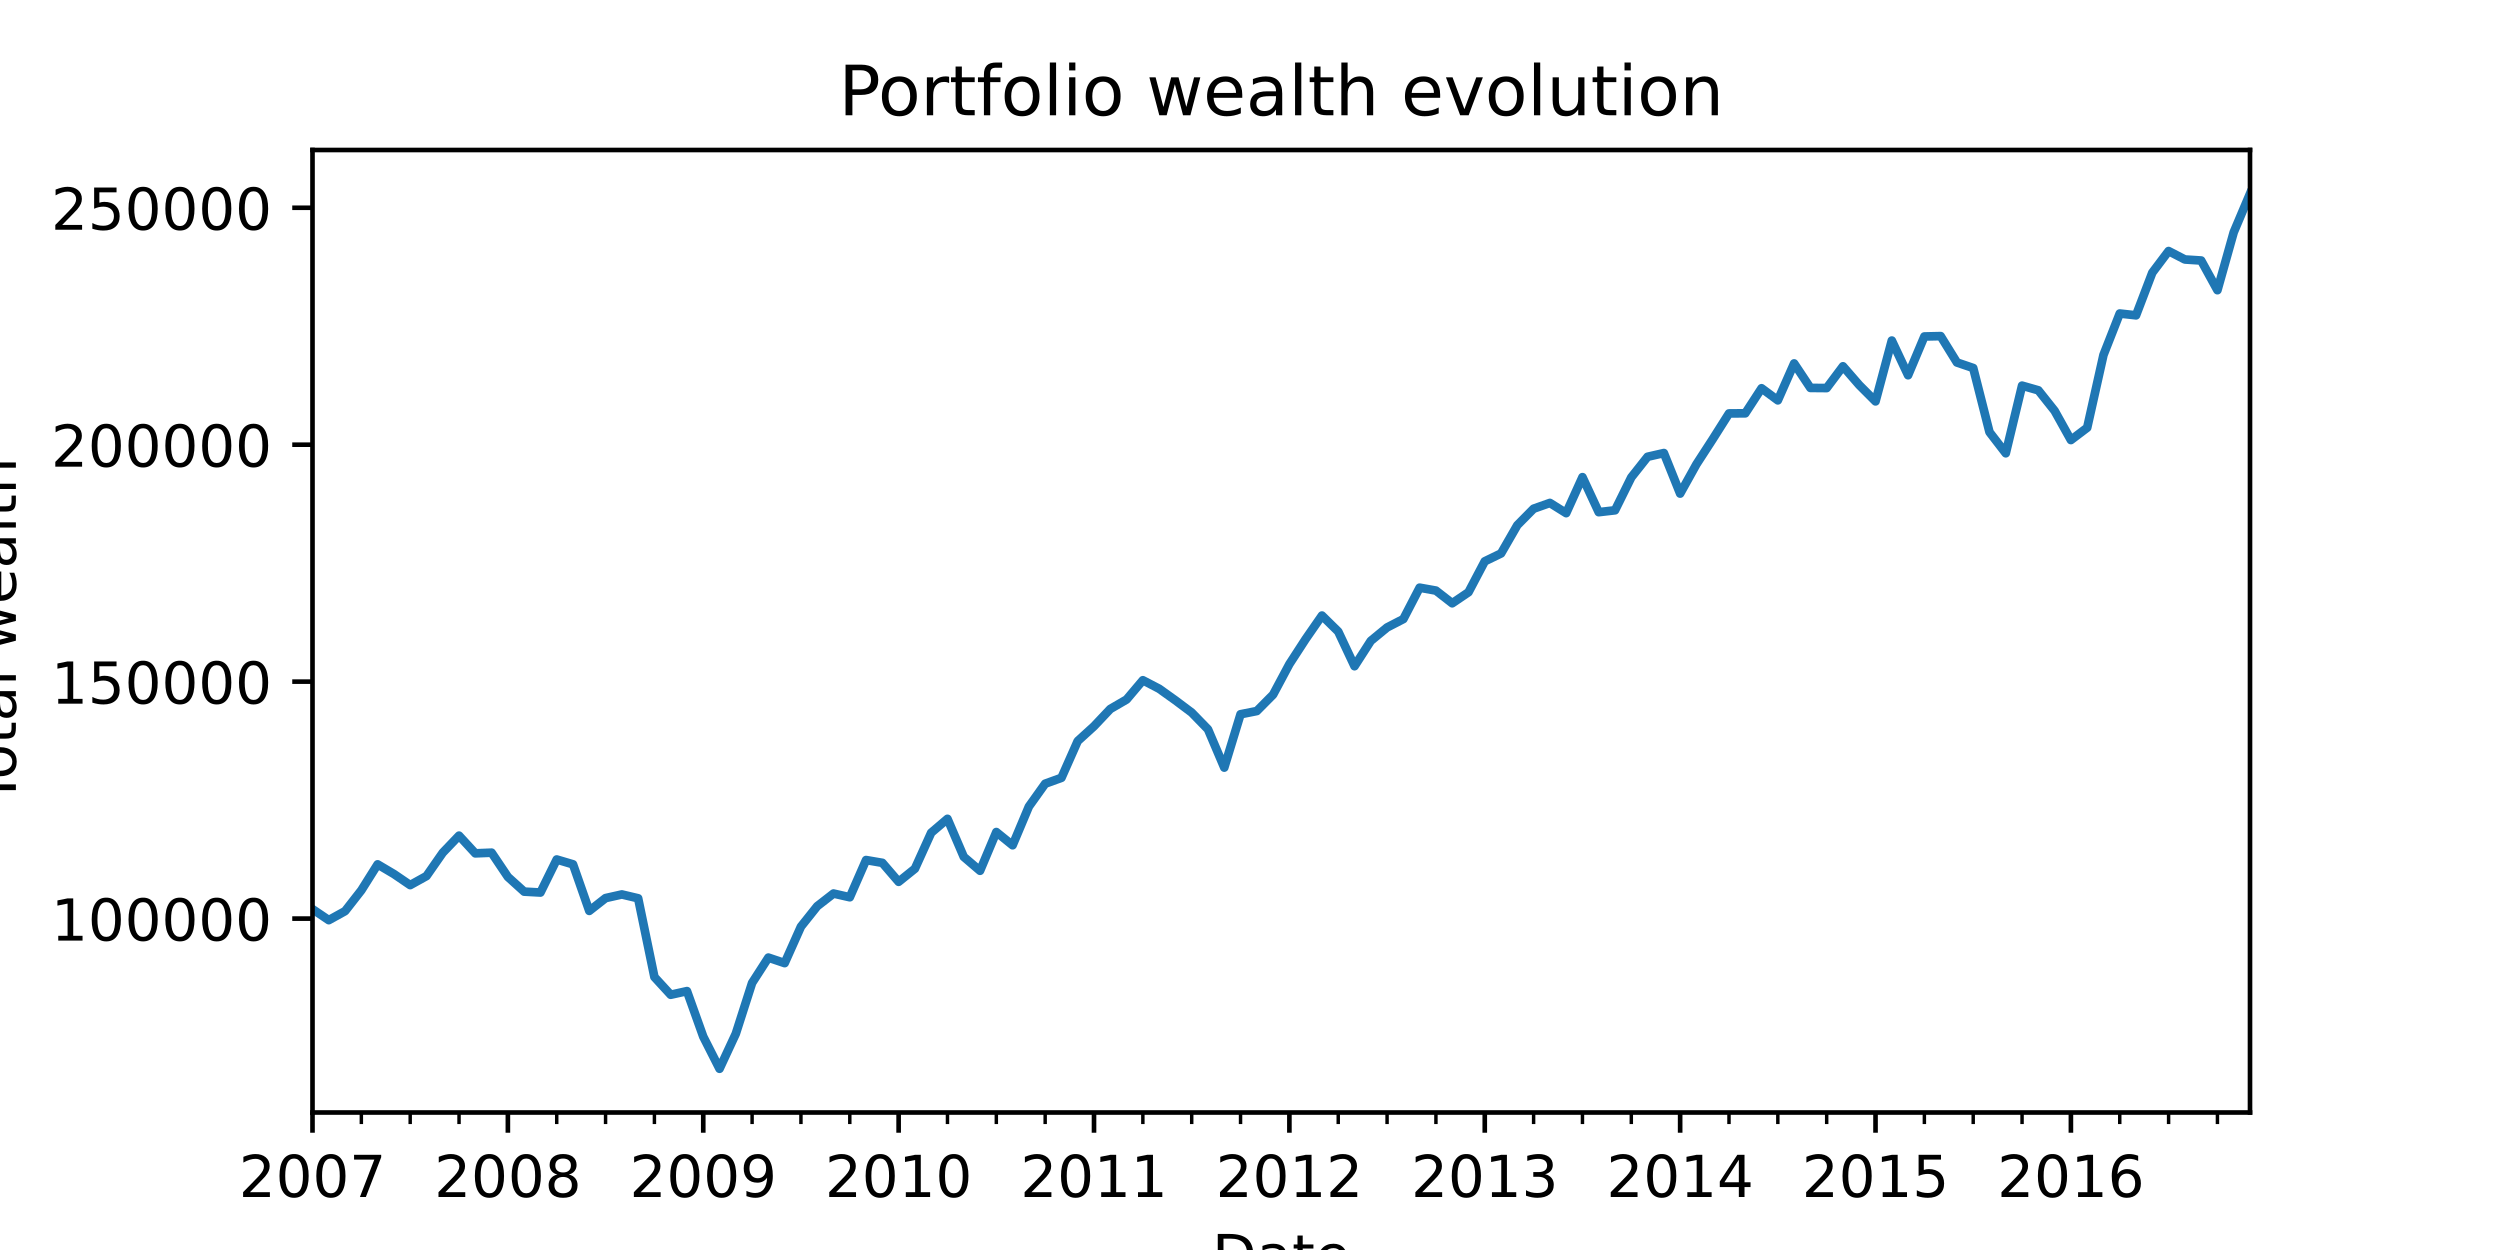
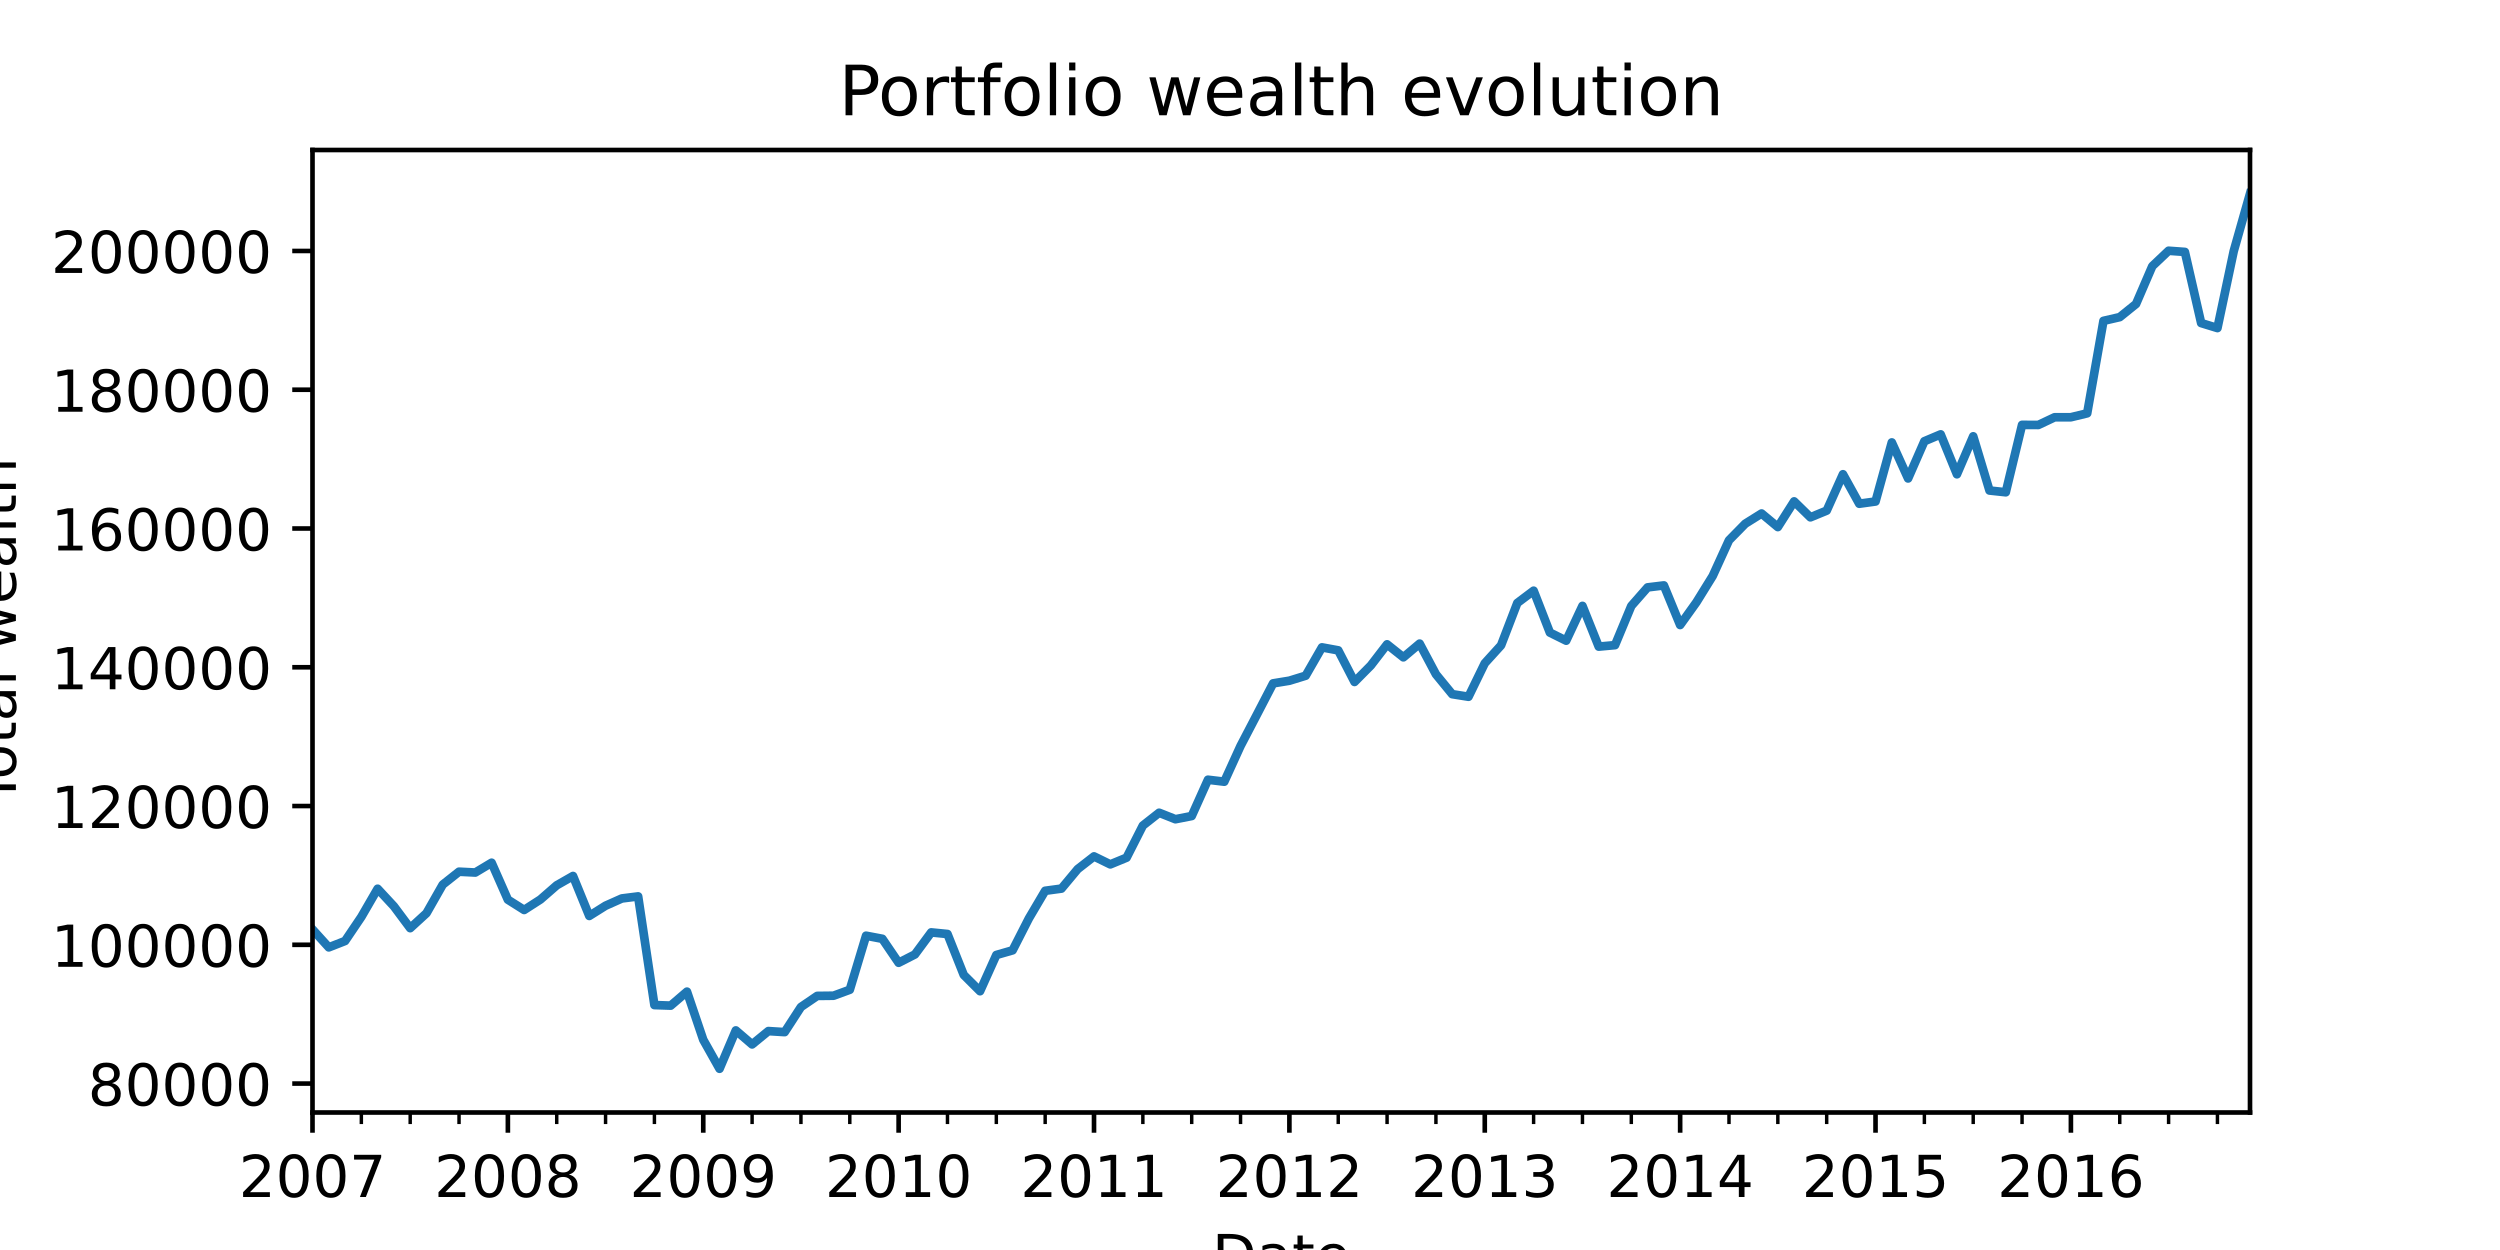
<svg xmlns="http://www.w3.org/2000/svg" xmlns:xlink="http://www.w3.org/1999/xlink" width="432pt" height="216pt" viewBox="0 0 432 216" version="1.1">
  <defs>
    <style type="text/css">*{stroke-linejoin: round; stroke-linecap: butt}</style>
  </defs>
  <g id="figure_1">
    <g id="patch_1">
      <path d="M 0 216  L 432 216  L 432 0  L 0 0  z " style="fill: #ffffff" />
    </g>
    <g id="axes_1">
      <g id="patch_2">
        <path d="M 54 192.24  L 388.8 192.24  L 388.8 25.92  L 54 25.92  z " style="fill: #ffffff" />
      </g>
      <g id="matplotlib.axis_1">
        <g id="xtick_1">
          <g id="line2d_1">
            <defs>
-               <path id="md952568733" d="M 0 0  L 0 3.5  " style="stroke: #000000; stroke-width: 0.8" />
+               <path id="me0dea075a9" d="M 0 0  L 0 3.5  " style="stroke: #000000; stroke-width: 0.8" />
            </defs>
            <g>
-               <use xlink:href="#md952568733" x="54" y="192.24" style="stroke: #000000; stroke-width: 0.8" />
+               <use xlink:href="#me0dea075a9" x="54" y="192.24" style="stroke: #000000; stroke-width: 0.8" />
            </g>
          </g>
          <g id="text_1">
            <g transform="translate(41.275 206.8384)scale(0.1 -0.1)">
              <defs>
                <path id="DejaVuSans-32" d="M 1228 531  L 3431 531  L 3431 0  L 469 0  L 469 531  Q 828 903 1448 1529  Q 2069 2156 2228 2338  Q 2531 2678 2651 2914  Q 2772 3150 2772 3378  Q 2772 3750 2511 3984  Q 2250 4219 1831 4219  Q 1534 4219 1204 4116  Q 875 4013 500 3803  L 500 4441  Q 881 4594 1212 4672  Q 1544 4750 1819 4750  Q 2544 4750 2975 4387  Q 3406 4025 3406 3419  Q 3406 3131 3298 2873  Q 3191 2616 2906 2266  Q 2828 2175 2409 1742  Q 1991 1309 1228 531  z " transform="scale(0.015625)" />
                <path id="DejaVuSans-30" d="M 2034 4250  Q 1547 4250 1301 3770  Q 1056 3291 1056 2328  Q 1056 1369 1301 889  Q 1547 409 2034 409  Q 2525 409 2770 889  Q 3016 1369 3016 2328  Q 3016 3291 2770 3770  Q 2525 4250 2034 4250  z M 2034 4750  Q 2819 4750 3233 4129  Q 3647 3509 3647 2328  Q 3647 1150 3233 529  Q 2819 -91 2034 -91  Q 1250 -91 836 529  Q 422 1150 422 2328  Q 422 3509 836 4129  Q 1250 4750 2034 4750  z " transform="scale(0.015625)" />
                <path id="DejaVuSans-37" d="M 525 4666  L 3525 4666  L 3525 4397  L 1831 0  L 1172 0  L 2766 4134  L 525 4134  L 525 4666  z " transform="scale(0.015625)" />
              </defs>
              <use xlink:href="#DejaVuSans-32" />
              <use xlink:href="#DejaVuSans-30" x="63.623" />
              <use xlink:href="#DejaVuSans-30" x="127.246" />
              <use xlink:href="#DejaVuSans-37" x="190.869" />
            </g>
          </g>
        </g>
        <g id="xtick_2">
          <g id="line2d_2">
            <g>
-               <use xlink:href="#md952568733" x="87.761" y="192.24" style="stroke: #000000; stroke-width: 0.8" />
+               <use xlink:href="#me0dea075a9" x="87.761" y="192.24" style="stroke: #000000; stroke-width: 0.8" />
            </g>
          </g>
          <g id="text_2">
            <g transform="translate(75.03634 206.8384)scale(0.1 -0.1)">
              <defs>
                <path id="DejaVuSans-38" d="M 2034 2216  Q 1584 2216 1326 1975  Q 1069 1734 1069 1313  Q 1069 891 1326 650  Q 1584 409 2034 409  Q 2484 409 2743 651  Q 3003 894 3003 1313  Q 3003 1734 2745 1975  Q 2488 2216 2034 2216  z M 1403 2484  Q 997 2584 770 2862  Q 544 3141 544 3541  Q 544 4100 942 4425  Q 1341 4750 2034 4750  Q 2731 4750 3128 4425  Q 3525 4100 3525 3541  Q 3525 3141 3298 2862  Q 3072 2584 2669 2484  Q 3125 2378 3379 2068  Q 3634 1759 3634 1313  Q 3634 634 3220 271  Q 2806 -91 2034 -91  Q 1263 -91 848 271  Q 434 634 434 1313  Q 434 1759 690 2068  Q 947 2378 1403 2484  z M 1172 3481  Q 1172 3119 1398 2916  Q 1625 2713 2034 2713  Q 2441 2713 2670 2916  Q 2900 3119 2900 3481  Q 2900 3844 2670 4047  Q 2441 4250 2034 4250  Q 1625 4250 1398 4047  Q 1172 3844 1172 3481  z " transform="scale(0.015625)" />
              </defs>
              <use xlink:href="#DejaVuSans-32" />
              <use xlink:href="#DejaVuSans-30" x="63.623" />
              <use xlink:href="#DejaVuSans-30" x="127.246" />
              <use xlink:href="#DejaVuSans-38" x="190.869" />
            </g>
          </g>
        </g>
        <g id="xtick_3">
          <g id="line2d_3">
            <g>
-               <use xlink:href="#md952568733" x="121.523" y="192.24" style="stroke: #000000; stroke-width: 0.8" />
+               <use xlink:href="#me0dea075a9" x="121.523" y="192.24" style="stroke: #000000; stroke-width: 0.8" />
            </g>
          </g>
          <g id="text_3">
            <g transform="translate(108.7977 206.8384)scale(0.1 -0.1)">
              <defs>
                <path id="DejaVuSans-39" d="M 703 97  L 703 672  Q 941 559 1184 500  Q 1428 441 1663 441  Q 2288 441 2617 861  Q 2947 1281 2994 2138  Q 2813 1869 2534 1725  Q 2256 1581 1919 1581  Q 1219 1581 811 2004  Q 403 2428 403 3163  Q 403 3881 828 4315  Q 1253 4750 1959 4750  Q 2769 4750 3195 4129  Q 3622 3509 3622 2328  Q 3622 1225 3098 567  Q 2575 -91 1691 -91  Q 1453 -91 1209 -44  Q 966 3 703 97  z M 1959 2075  Q 2384 2075 2632 2365  Q 2881 2656 2881 3163  Q 2881 3666 2632 3958  Q 2384 4250 1959 4250  Q 1534 4250 1286 3958  Q 1038 3666 1038 3163  Q 1038 2656 1286 2365  Q 1534 2075 1959 2075  z " transform="scale(0.015625)" />
              </defs>
              <use xlink:href="#DejaVuSans-32" />
              <use xlink:href="#DejaVuSans-30" x="63.623" />
              <use xlink:href="#DejaVuSans-30" x="127.246" />
              <use xlink:href="#DejaVuSans-39" x="190.869" />
            </g>
          </g>
        </g>
        <g id="xtick_4">
          <g id="line2d_4">
            <g>
-               <use xlink:href="#md952568733" x="155.284" y="192.24" style="stroke: #000000; stroke-width: 0.8" />
+               <use xlink:href="#me0dea075a9" x="155.284" y="192.24" style="stroke: #000000; stroke-width: 0.8" />
            </g>
          </g>
          <g id="text_4">
            <g transform="translate(142.559 206.8384)scale(0.1 -0.1)">
              <defs>
                <path id="DejaVuSans-31" d="M 794 531  L 1825 531  L 1825 4091  L 703 3866  L 703 4441  L 1819 4666  L 2450 4666  L 2450 531  L 3481 531  L 3481 0  L 794 0  L 794 531  z " transform="scale(0.015625)" />
              </defs>
              <use xlink:href="#DejaVuSans-32" />
              <use xlink:href="#DejaVuSans-30" x="63.623" />
              <use xlink:href="#DejaVuSans-31" x="127.246" />
              <use xlink:href="#DejaVuSans-30" x="190.869" />
            </g>
          </g>
        </g>
        <g id="xtick_5">
          <g id="line2d_5">
            <g>
-               <use xlink:href="#md952568733" x="189.045" y="192.24" style="stroke: #000000; stroke-width: 0.8" />
+               <use xlink:href="#me0dea075a9" x="189.045" y="192.24" style="stroke: #000000; stroke-width: 0.8" />
            </g>
          </g>
          <g id="text_5">
            <g transform="translate(176.3204 206.8384)scale(0.1 -0.1)">
              <use xlink:href="#DejaVuSans-32" />
              <use xlink:href="#DejaVuSans-30" x="63.623" />
              <use xlink:href="#DejaVuSans-31" x="127.246" />
              <use xlink:href="#DejaVuSans-31" x="190.869" />
            </g>
          </g>
        </g>
        <g id="xtick_6">
          <g id="line2d_6">
            <g>
-               <use xlink:href="#md952568733" x="222.807" y="192.24" style="stroke: #000000; stroke-width: 0.8" />
+               <use xlink:href="#me0dea075a9" x="222.807" y="192.24" style="stroke: #000000; stroke-width: 0.8" />
            </g>
          </g>
          <g id="text_6">
            <g transform="translate(210.0817 206.8384)scale(0.1 -0.1)">
              <use xlink:href="#DejaVuSans-32" />
              <use xlink:href="#DejaVuSans-30" x="63.623" />
              <use xlink:href="#DejaVuSans-31" x="127.246" />
              <use xlink:href="#DejaVuSans-32" x="190.869" />
            </g>
          </g>
        </g>
        <g id="xtick_7">
          <g id="line2d_7">
            <g>
-               <use xlink:href="#md952568733" x="256.568" y="192.24" style="stroke: #000000; stroke-width: 0.8" />
+               <use xlink:href="#me0dea075a9" x="256.568" y="192.24" style="stroke: #000000; stroke-width: 0.8" />
            </g>
          </g>
          <g id="text_7">
            <g transform="translate(243.8431 206.8384)scale(0.1 -0.1)">
              <defs>
                <path id="DejaVuSans-33" d="M 2597 2516  Q 3050 2419 3304 2112  Q 3559 1806 3559 1356  Q 3559 666 3084 287  Q 2609 -91 1734 -91  Q 1441 -91 1130 -33  Q 819 25 488 141  L 488 750  Q 750 597 1062 519  Q 1375 441 1716 441  Q 2309 441 2620 675  Q 2931 909 2931 1356  Q 2931 1769 2642 2001  Q 2353 2234 1838 2234  L 1294 2234  L 1294 2753  L 1863 2753  Q 2328 2753 2575 2939  Q 2822 3125 2822 3475  Q 2822 3834 2567 4026  Q 2313 4219 1838 4219  Q 1578 4219 1281 4162  Q 984 4106 628 3988  L 628 4550  Q 988 4650 1302 4700  Q 1616 4750 1894 4750  Q 2613 4750 3031 4423  Q 3450 4097 3450 3541  Q 3450 3153 3228 2886  Q 3006 2619 2597 2516  z " transform="scale(0.015625)" />
              </defs>
              <use xlink:href="#DejaVuSans-32" />
              <use xlink:href="#DejaVuSans-30" x="63.623" />
              <use xlink:href="#DejaVuSans-31" x="127.246" />
              <use xlink:href="#DejaVuSans-33" x="190.869" />
            </g>
          </g>
        </g>
        <g id="xtick_8">
          <g id="line2d_8">
            <g>
-               <use xlink:href="#md952568733" x="290.329" y="192.24" style="stroke: #000000; stroke-width: 0.8" />
+               <use xlink:href="#me0dea075a9" x="290.329" y="192.24" style="stroke: #000000; stroke-width: 0.8" />
            </g>
          </g>
          <g id="text_8">
            <g transform="translate(277.6044 206.8384)scale(0.1 -0.1)">
              <defs>
                <path id="DejaVuSans-34" d="M 2419 4116  L 825 1625  L 2419 1625  L 2419 4116  z M 2253 4666  L 3047 4666  L 3047 1625  L 3713 1625  L 3713 1100  L 3047 1100  L 3047 0  L 2419 0  L 2419 1100  L 313 1100  L 313 1709  L 2253 4666  z " transform="scale(0.015625)" />
              </defs>
              <use xlink:href="#DejaVuSans-32" />
              <use xlink:href="#DejaVuSans-30" x="63.623" />
              <use xlink:href="#DejaVuSans-31" x="127.246" />
              <use xlink:href="#DejaVuSans-34" x="190.869" />
            </g>
          </g>
        </g>
        <g id="xtick_9">
          <g id="line2d_9">
            <g>
-               <use xlink:href="#md952568733" x="324.091" y="192.24" style="stroke: #000000; stroke-width: 0.8" />
+               <use xlink:href="#me0dea075a9" x="324.091" y="192.24" style="stroke: #000000; stroke-width: 0.8" />
            </g>
          </g>
          <g id="text_9">
            <g transform="translate(311.3658 206.8384)scale(0.1 -0.1)">
              <defs>
                <path id="DejaVuSans-35" d="M 691 4666  L 3169 4666  L 3169 4134  L 1269 4134  L 1269 2991  Q 1406 3038 1543 3061  Q 1681 3084 1819 3084  Q 2600 3084 3056 2656  Q 3513 2228 3513 1497  Q 3513 744 3044 326  Q 2575 -91 1722 -91  Q 1428 -91 1123 -41  Q 819 9 494 109  L 494 744  Q 775 591 1075 516  Q 1375 441 1709 441  Q 2250 441 2565 725  Q 2881 1009 2881 1497  Q 2881 1984 2565 2268  Q 2250 2553 1709 2553  Q 1456 2553 1204 2497  Q 953 2441 691 2322  L 691 4666  z " transform="scale(0.015625)" />
              </defs>
              <use xlink:href="#DejaVuSans-32" />
              <use xlink:href="#DejaVuSans-30" x="63.623" />
              <use xlink:href="#DejaVuSans-31" x="127.246" />
              <use xlink:href="#DejaVuSans-35" x="190.869" />
            </g>
          </g>
        </g>
        <g id="xtick_10">
          <g id="line2d_10">
            <g>
-               <use xlink:href="#md952568733" x="357.852" y="192.24" style="stroke: #000000; stroke-width: 0.8" />
+               <use xlink:href="#me0dea075a9" x="357.852" y="192.24" style="stroke: #000000; stroke-width: 0.8" />
            </g>
          </g>
          <g id="text_10">
            <g transform="translate(345.1271 206.8384)scale(0.1 -0.1)">
              <defs>
                <path id="DejaVuSans-36" d="M 2113 2584  Q 1688 2584 1439 2293  Q 1191 2003 1191 1497  Q 1191 994 1439 701  Q 1688 409 2113 409  Q 2538 409 2786 701  Q 3034 994 3034 1497  Q 3034 2003 2786 2293  Q 2538 2584 2113 2584  z M 3366 4563  L 3366 3988  Q 3128 4100 2886 4159  Q 2644 4219 2406 4219  Q 1781 4219 1451 3797  Q 1122 3375 1075 2522  Q 1259 2794 1537 2939  Q 1816 3084 2150 3084  Q 2853 3084 3261 2657  Q 3669 2231 3669 1497  Q 3669 778 3244 343  Q 2819 -91 2113 -91  Q 1303 -91 875 529  Q 447 1150 447 2328  Q 447 3434 972 4092  Q 1497 4750 2381 4750  Q 2619 4750 2861 4703  Q 3103 4656 3366 4563  z " transform="scale(0.015625)" />
              </defs>
              <use xlink:href="#DejaVuSans-32" />
              <use xlink:href="#DejaVuSans-30" x="63.623" />
              <use xlink:href="#DejaVuSans-31" x="127.246" />
              <use xlink:href="#DejaVuSans-36" x="190.869" />
            </g>
          </g>
        </g>
        <g id="xtick_11">
          <g id="line2d_11">
            <defs>
-               <path id="m58522f4fe7" d="M 0 0  L 0 2  " style="stroke: #000000; stroke-width: 0.6" />
+               <path id="m1b052569b2" d="M 0 0  L 0 2  " style="stroke: #000000; stroke-width: 0.6" />
            </defs>
            <g>
-               <use xlink:href="#m58522f4fe7" x="62.44" y="192.24" style="stroke: #000000; stroke-width: 0.6" />
+               <use xlink:href="#m1b052569b2" x="62.44" y="192.24" style="stroke: #000000; stroke-width: 0.6" />
            </g>
          </g>
        </g>
        <g id="xtick_12">
          <g id="line2d_12">
            <g>
-               <use xlink:href="#m58522f4fe7" x="70.881" y="192.24" style="stroke: #000000; stroke-width: 0.6" />
+               <use xlink:href="#m1b052569b2" x="70.881" y="192.24" style="stroke: #000000; stroke-width: 0.6" />
            </g>
          </g>
        </g>
        <g id="xtick_13">
          <g id="line2d_13">
            <g>
-               <use xlink:href="#m58522f4fe7" x="79.321" y="192.24" style="stroke: #000000; stroke-width: 0.6" />
+               <use xlink:href="#m1b052569b2" x="79.321" y="192.24" style="stroke: #000000; stroke-width: 0.6" />
            </g>
          </g>
        </g>
        <g id="xtick_14">
          <g id="line2d_14">
            <g>
-               <use xlink:href="#m58522f4fe7" x="96.202" y="192.24" style="stroke: #000000; stroke-width: 0.6" />
+               <use xlink:href="#m1b052569b2" x="96.202" y="192.24" style="stroke: #000000; stroke-width: 0.6" />
            </g>
          </g>
        </g>
        <g id="xtick_15">
          <g id="line2d_15">
            <g>
-               <use xlink:href="#m58522f4fe7" x="104.642" y="192.24" style="stroke: #000000; stroke-width: 0.6" />
+               <use xlink:href="#m1b052569b2" x="104.642" y="192.24" style="stroke: #000000; stroke-width: 0.6" />
            </g>
          </g>
        </g>
        <g id="xtick_16">
          <g id="line2d_16">
            <g>
-               <use xlink:href="#m58522f4fe7" x="113.082" y="192.24" style="stroke: #000000; stroke-width: 0.6" />
+               <use xlink:href="#m1b052569b2" x="113.082" y="192.24" style="stroke: #000000; stroke-width: 0.6" />
            </g>
          </g>
        </g>
        <g id="xtick_17">
          <g id="line2d_17">
            <g>
-               <use xlink:href="#m58522f4fe7" x="129.963" y="192.24" style="stroke: #000000; stroke-width: 0.6" />
+               <use xlink:href="#m1b052569b2" x="129.963" y="192.24" style="stroke: #000000; stroke-width: 0.6" />
            </g>
          </g>
        </g>
        <g id="xtick_18">
          <g id="line2d_18">
            <g>
-               <use xlink:href="#m58522f4fe7" x="138.403" y="192.24" style="stroke: #000000; stroke-width: 0.6" />
+               <use xlink:href="#m1b052569b2" x="138.403" y="192.24" style="stroke: #000000; stroke-width: 0.6" />
            </g>
          </g>
        </g>
        <g id="xtick_19">
          <g id="line2d_19">
            <g>
-               <use xlink:href="#m58522f4fe7" x="146.844" y="192.24" style="stroke: #000000; stroke-width: 0.6" />
+               <use xlink:href="#m1b052569b2" x="146.844" y="192.24" style="stroke: #000000; stroke-width: 0.6" />
            </g>
          </g>
        </g>
        <g id="xtick_20">
          <g id="line2d_20">
            <g>
-               <use xlink:href="#m58522f4fe7" x="163.724" y="192.24" style="stroke: #000000; stroke-width: 0.6" />
+               <use xlink:href="#m1b052569b2" x="163.724" y="192.24" style="stroke: #000000; stroke-width: 0.6" />
            </g>
          </g>
        </g>
        <g id="xtick_21">
          <g id="line2d_21">
            <g>
-               <use xlink:href="#m58522f4fe7" x="172.165" y="192.24" style="stroke: #000000; stroke-width: 0.6" />
+               <use xlink:href="#m1b052569b2" x="172.165" y="192.24" style="stroke: #000000; stroke-width: 0.6" />
            </g>
          </g>
        </g>
        <g id="xtick_22">
          <g id="line2d_22">
            <g>
-               <use xlink:href="#m58522f4fe7" x="180.605" y="192.24" style="stroke: #000000; stroke-width: 0.6" />
+               <use xlink:href="#m1b052569b2" x="180.605" y="192.24" style="stroke: #000000; stroke-width: 0.6" />
            </g>
          </g>
        </g>
        <g id="xtick_23">
          <g id="line2d_23">
            <g>
-               <use xlink:href="#m58522f4fe7" x="197.486" y="192.24" style="stroke: #000000; stroke-width: 0.6" />
+               <use xlink:href="#m1b052569b2" x="197.486" y="192.24" style="stroke: #000000; stroke-width: 0.6" />
            </g>
          </g>
        </g>
        <g id="xtick_24">
          <g id="line2d_24">
            <g>
-               <use xlink:href="#m58522f4fe7" x="205.926" y="192.24" style="stroke: #000000; stroke-width: 0.6" />
+               <use xlink:href="#m1b052569b2" x="205.926" y="192.24" style="stroke: #000000; stroke-width: 0.6" />
            </g>
          </g>
        </g>
        <g id="xtick_25">
          <g id="line2d_25">
            <g>
-               <use xlink:href="#m58522f4fe7" x="214.366" y="192.24" style="stroke: #000000; stroke-width: 0.6" />
+               <use xlink:href="#m1b052569b2" x="214.366" y="192.24" style="stroke: #000000; stroke-width: 0.6" />
            </g>
          </g>
        </g>
        <g id="xtick_26">
          <g id="line2d_26">
            <g>
-               <use xlink:href="#m58522f4fe7" x="231.247" y="192.24" style="stroke: #000000; stroke-width: 0.6" />
+               <use xlink:href="#m1b052569b2" x="231.247" y="192.24" style="stroke: #000000; stroke-width: 0.6" />
            </g>
          </g>
        </g>
        <g id="xtick_27">
          <g id="line2d_27">
            <g>
-               <use xlink:href="#m58522f4fe7" x="239.687" y="192.24" style="stroke: #000000; stroke-width: 0.6" />
+               <use xlink:href="#m1b052569b2" x="239.687" y="192.24" style="stroke: #000000; stroke-width: 0.6" />
            </g>
          </g>
        </g>
        <g id="xtick_28">
          <g id="line2d_28">
            <g>
-               <use xlink:href="#m58522f4fe7" x="248.128" y="192.24" style="stroke: #000000; stroke-width: 0.6" />
+               <use xlink:href="#m1b052569b2" x="248.128" y="192.24" style="stroke: #000000; stroke-width: 0.6" />
            </g>
          </g>
        </g>
        <g id="xtick_29">
          <g id="line2d_29">
            <g>
-               <use xlink:href="#m58522f4fe7" x="265.008" y="192.24" style="stroke: #000000; stroke-width: 0.6" />
+               <use xlink:href="#m1b052569b2" x="265.008" y="192.24" style="stroke: #000000; stroke-width: 0.6" />
            </g>
          </g>
        </g>
        <g id="xtick_30">
          <g id="line2d_30">
            <g>
-               <use xlink:href="#m58522f4fe7" x="273.449" y="192.24" style="stroke: #000000; stroke-width: 0.6" />
+               <use xlink:href="#m1b052569b2" x="273.449" y="192.24" style="stroke: #000000; stroke-width: 0.6" />
            </g>
          </g>
        </g>
        <g id="xtick_31">
          <g id="line2d_31">
            <g>
-               <use xlink:href="#m58522f4fe7" x="281.889" y="192.24" style="stroke: #000000; stroke-width: 0.6" />
+               <use xlink:href="#m1b052569b2" x="281.889" y="192.24" style="stroke: #000000; stroke-width: 0.6" />
            </g>
          </g>
        </g>
        <g id="xtick_32">
          <g id="line2d_32">
            <g>
-               <use xlink:href="#m58522f4fe7" x="298.77" y="192.24" style="stroke: #000000; stroke-width: 0.6" />
+               <use xlink:href="#m1b052569b2" x="298.77" y="192.24" style="stroke: #000000; stroke-width: 0.6" />
            </g>
          </g>
        </g>
        <g id="xtick_33">
          <g id="line2d_33">
            <g>
-               <use xlink:href="#m58522f4fe7" x="307.21" y="192.24" style="stroke: #000000; stroke-width: 0.6" />
+               <use xlink:href="#m1b052569b2" x="307.21" y="192.24" style="stroke: #000000; stroke-width: 0.6" />
            </g>
          </g>
        </g>
        <g id="xtick_34">
          <g id="line2d_34">
            <g>
-               <use xlink:href="#m58522f4fe7" x="315.65" y="192.24" style="stroke: #000000; stroke-width: 0.6" />
+               <use xlink:href="#m1b052569b2" x="315.65" y="192.24" style="stroke: #000000; stroke-width: 0.6" />
            </g>
          </g>
        </g>
        <g id="xtick_35">
          <g id="line2d_35">
            <g>
-               <use xlink:href="#m58522f4fe7" x="332.531" y="192.24" style="stroke: #000000; stroke-width: 0.6" />
+               <use xlink:href="#m1b052569b2" x="332.531" y="192.24" style="stroke: #000000; stroke-width: 0.6" />
            </g>
          </g>
        </g>
        <g id="xtick_36">
          <g id="line2d_36">
            <g>
-               <use xlink:href="#m58522f4fe7" x="340.971" y="192.24" style="stroke: #000000; stroke-width: 0.6" />
+               <use xlink:href="#m1b052569b2" x="340.971" y="192.24" style="stroke: #000000; stroke-width: 0.6" />
            </g>
          </g>
        </g>
        <g id="xtick_37">
          <g id="line2d_37">
            <g>
-               <use xlink:href="#m58522f4fe7" x="349.412" y="192.24" style="stroke: #000000; stroke-width: 0.6" />
+               <use xlink:href="#m1b052569b2" x="349.412" y="192.24" style="stroke: #000000; stroke-width: 0.6" />
            </g>
          </g>
        </g>
        <g id="xtick_38">
          <g id="line2d_38">
            <g>
-               <use xlink:href="#m58522f4fe7" x="366.292" y="192.24" style="stroke: #000000; stroke-width: 0.6" />
+               <use xlink:href="#m1b052569b2" x="366.292" y="192.24" style="stroke: #000000; stroke-width: 0.6" />
            </g>
          </g>
        </g>
        <g id="xtick_39">
          <g id="line2d_39">
            <g>
-               <use xlink:href="#m58522f4fe7" x="374.733" y="192.24" style="stroke: #000000; stroke-width: 0.6" />
+               <use xlink:href="#m1b052569b2" x="374.733" y="192.24" style="stroke: #000000; stroke-width: 0.6" />
            </g>
          </g>
        </g>
        <g id="xtick_40">
          <g id="line2d_40">
            <g>
-               <use xlink:href="#m58522f4fe7" x="383.173" y="192.24" style="stroke: #000000; stroke-width: 0.6" />
+               <use xlink:href="#m1b052569b2" x="383.173" y="192.24" style="stroke: #000000; stroke-width: 0.6" />
            </g>
          </g>
        </g>
        <g id="text_11">
          <g transform="translate(209.4492 220.5166)scale(0.1 -0.1)">
            <defs>
              <path id="DejaVuSans-44" d="M 1259 4147  L 1259 519  L 2022 519  Q 2988 519 3436 956  Q 3884 1394 3884 2338  Q 3884 3275 3436 3711  Q 2988 4147 2022 4147  L 1259 4147  z M 628 4666  L 1925 4666  Q 3281 4666 3915 4102  Q 4550 3538 4550 2338  Q 4550 1131 3912 565  Q 3275 0 1925 0  L 628 0  L 628 4666  z " transform="scale(0.015625)" />
              <path id="DejaVuSans-61" d="M 2194 1759  Q 1497 1759 1228 1600  Q 959 1441 959 1056  Q 959 750 1161 570  Q 1363 391 1709 391  Q 2188 391 2477 730  Q 2766 1069 2766 1631  L 2766 1759  L 2194 1759  z M 3341 1997  L 3341 0  L 2766 0  L 2766 531  Q 2569 213 2275 61  Q 1981 -91 1556 -91  Q 1019 -91 701 211  Q 384 513 384 1019  Q 384 1609 779 1909  Q 1175 2209 1959 2209  L 2766 2209  L 2766 2266  Q 2766 2663 2505 2880  Q 2244 3097 1772 3097  Q 1472 3097 1187 3025  Q 903 2953 641 2809  L 641 3341  Q 956 3463 1253 3523  Q 1550 3584 1831 3584  Q 2591 3584 2966 3190  Q 3341 2797 3341 1997  z " transform="scale(0.015625)" />
              <path id="DejaVuSans-74" d="M 1172 4494  L 1172 3500  L 2356 3500  L 2356 3053  L 1172 3053  L 1172 1153  Q 1172 725 1289 603  Q 1406 481 1766 481  L 2356 481  L 2356 0  L 1766 0  Q 1100 0 847 248  Q 594 497 594 1153  L 594 3053  L 172 3053  L 172 3500  L 594 3500  L 594 4494  L 1172 4494  z " transform="scale(0.015625)" />
              <path id="DejaVuSans-65" d="M 3597 1894  L 3597 1613  L 953 1613  Q 991 1019 1311 708  Q 1631 397 2203 397  Q 2534 397 2845 478  Q 3156 559 3463 722  L 3463 178  Q 3153 47 2828 -22  Q 2503 -91 2169 -91  Q 1331 -91 842 396  Q 353 884 353 1716  Q 353 2575 817 3079  Q 1281 3584 2069 3584  Q 2775 3584 3186 3129  Q 3597 2675 3597 1894  z M 3022 2063  Q 3016 2534 2758 2815  Q 2500 3097 2075 3097  Q 1594 3097 1305 2825  Q 1016 2553 972 2059  L 3022 2063  z " transform="scale(0.015625)" />
            </defs>
            <use xlink:href="#DejaVuSans-44" />
            <use xlink:href="#DejaVuSans-61" x="77.002" />
            <use xlink:href="#DejaVuSans-74" x="138.281" />
            <use xlink:href="#DejaVuSans-65" x="177.49" />
          </g>
        </g>
      </g>
      <g id="matplotlib.axis_2">
        <g id="ytick_1">
          <g id="line2d_41">
            <defs>
-               <path id="mafc124bd2a" d="M 0 0  L -3.5 0  " style="stroke: #000000; stroke-width: 0.8" />
+               <path id="m7f0ae09da8" d="M 0 0  L -3.5 0  " style="stroke: #000000; stroke-width: 0.8" />
            </defs>
            <g>
-               <use xlink:href="#mafc124bd2a" x="54" y="158.734" style="stroke: #000000; stroke-width: 0.8" />
+               <use xlink:href="#m7f0ae09da8" x="54" y="187.24" style="stroke: #000000; stroke-width: 0.8" />
            </g>
          </g>
          <g id="text_12">
-             <g transform="translate(8.825 162.5329)scale(0.1 -0.1)">
+             <g transform="translate(15.1875 191.0397)scale(0.1 -0.1)">
+               <use xlink:href="#DejaVuSans-38" />
+               <use xlink:href="#DejaVuSans-30" x="63.623" />
+               <use xlink:href="#DejaVuSans-30" x="127.246" />
+               <use xlink:href="#DejaVuSans-30" x="190.869" />
+               <use xlink:href="#DejaVuSans-30" x="254.492" />
+             </g>
+           </g>
+         </g>
+         <g id="ytick_2">
+           <g id="line2d_42">
+             <g>
+               <use xlink:href="#m7f0ae09da8" x="54" y="163.261" style="stroke: #000000; stroke-width: 0.8" />
+             </g>
+           </g>
+           <g id="text_13">
+             <g transform="translate(8.825 167.0607)scale(0.1 -0.1)">
              <use xlink:href="#DejaVuSans-31" />
              <use xlink:href="#DejaVuSans-30" x="63.623" />
              <use xlink:href="#DejaVuSans-30" x="127.246" />
              <use xlink:href="#DejaVuSans-30" x="190.869" />
              <use xlink:href="#DejaVuSans-30" x="254.492" />
              <use xlink:href="#DejaVuSans-30" x="318.115" />
            </g>
          </g>
        </g>
-         <g id="ytick_2">
-           <g id="line2d_42">
-             <g>
-               <use xlink:href="#mafc124bd2a" x="54" y="117.789" style="stroke: #000000; stroke-width: 0.8" />
-             </g>
-           </g>
-           <g id="text_13">
-             <g transform="translate(8.825 121.5885)scale(0.1 -0.1)">
+         <g id="ytick_3">
+           <g id="line2d_43">
+             <g>
+               <use xlink:href="#m7f0ae09da8" x="54" y="139.282" style="stroke: #000000; stroke-width: 0.8" />
+             </g>
+           </g>
+           <g id="text_14">
+             <g transform="translate(8.825 143.0817)scale(0.1 -0.1)">
              <use xlink:href="#DejaVuSans-31" />
-               <use xlink:href="#DejaVuSans-35" x="63.623" />
+               <use xlink:href="#DejaVuSans-32" x="63.623" />
              <use xlink:href="#DejaVuSans-30" x="127.246" />
              <use xlink:href="#DejaVuSans-30" x="190.869" />
              <use xlink:href="#DejaVuSans-30" x="254.492" />
              <use xlink:href="#DejaVuSans-30" x="318.115" />
            </g>
          </g>
        </g>
-         <g id="ytick_3">
-           <g id="line2d_43">
-             <g>
-               <use xlink:href="#mafc124bd2a" x="54" y="76.845" style="stroke: #000000; stroke-width: 0.8" />
-             </g>
-           </g>
-           <g id="text_14">
-             <g transform="translate(8.825 80.64412)scale(0.1 -0.1)">
-               <use xlink:href="#DejaVuSans-32" />
-               <use xlink:href="#DejaVuSans-30" x="63.623" />
+         <g id="ytick_4">
+           <g id="line2d_44">
+             <g>
+               <use xlink:href="#m7f0ae09da8" x="54" y="115.303" style="stroke: #000000; stroke-width: 0.8" />
+             </g>
+           </g>
+           <g id="text_15">
+             <g transform="translate(8.825 119.1027)scale(0.1 -0.1)">
+               <use xlink:href="#DejaVuSans-31" />
+               <use xlink:href="#DejaVuSans-34" x="63.623" />
              <use xlink:href="#DejaVuSans-30" x="127.246" />
              <use xlink:href="#DejaVuSans-30" x="190.869" />
              <use xlink:href="#DejaVuSans-30" x="254.492" />
              <use xlink:href="#DejaVuSans-30" x="318.115" />
            </g>
          </g>
        </g>
-         <g id="ytick_4">
-           <g id="line2d_44">
-             <g>
-               <use xlink:href="#mafc124bd2a" x="54" y="35.901" style="stroke: #000000; stroke-width: 0.8" />
-             </g>
-           </g>
-           <g id="text_15">
-             <g transform="translate(8.825 39.69974)scale(0.1 -0.1)">
-               <use xlink:href="#DejaVuSans-32" />
-               <use xlink:href="#DejaVuSans-35" x="63.623" />
+         <g id="ytick_5">
+           <g id="line2d_45">
+             <g>
+               <use xlink:href="#m7f0ae09da8" x="54" y="91.324" style="stroke: #000000; stroke-width: 0.8" />
+             </g>
+           </g>
+           <g id="text_16">
+             <g transform="translate(8.825 95.12367)scale(0.1 -0.1)">
+               <use xlink:href="#DejaVuSans-31" />
+               <use xlink:href="#DejaVuSans-36" x="63.623" />
              <use xlink:href="#DejaVuSans-30" x="127.246" />
              <use xlink:href="#DejaVuSans-30" x="190.869" />
              <use xlink:href="#DejaVuSans-30" x="254.492" />
              <use xlink:href="#DejaVuSans-30" x="318.115" />
            </g>
          </g>
        </g>
-         <g id="text_16">
+         <g id="ytick_6">
+           <g id="line2d_46">
+             <g>
+               <use xlink:href="#m7f0ae09da8" x="54" y="67.345" style="stroke: #000000; stroke-width: 0.8" />
+             </g>
+           </g>
+           <g id="text_17">
+             <g transform="translate(8.825 71.14466)scale(0.1 -0.1)">
+               <use xlink:href="#DejaVuSans-31" />
+               <use xlink:href="#DejaVuSans-38" x="63.623" />
+               <use xlink:href="#DejaVuSans-30" x="127.246" />
+               <use xlink:href="#DejaVuSans-30" x="190.869" />
+               <use xlink:href="#DejaVuSans-30" x="254.492" />
+               <use xlink:href="#DejaVuSans-30" x="318.115" />
+             </g>
+           </g>
+         </g>
+         <g id="ytick_7">
+           <g id="line2d_47">
+             <g>
+               <use xlink:href="#m7f0ae09da8" x="54" y="43.366" style="stroke: #000000; stroke-width: 0.8" />
+             </g>
+           </g>
+           <g id="text_18">
+             <g transform="translate(8.825 47.16564)scale(0.1 -0.1)">
+               <use xlink:href="#DejaVuSans-32" />
+               <use xlink:href="#DejaVuSans-30" x="63.623" />
+               <use xlink:href="#DejaVuSans-30" x="127.246" />
+               <use xlink:href="#DejaVuSans-30" x="190.869" />
+               <use xlink:href="#DejaVuSans-30" x="254.492" />
+               <use xlink:href="#DejaVuSans-30" x="318.115" />
+             </g>
+           </g>
+         </g>
+         <g id="text_19">
          <g transform="translate(2.745312 139.0933)rotate(-90)scale(0.1 -0.1)">
            <defs>
              <path id="DejaVuSans-54" d="M -19 4666  L 3928 4666  L 3928 4134  L 2272 4134  L 2272 0  L 1638 0  L 1638 4134  L -19 4134  L -19 4666  z " transform="scale(0.015625)" />
              <path id="DejaVuSans-6f" d="M 1959 3097  Q 1497 3097 1228 2736  Q 959 2375 959 1747  Q 959 1119 1226 758  Q 1494 397 1959 397  Q 2419 397 2687 759  Q 2956 1122 2956 1747  Q 2956 2369 2687 2733  Q 2419 3097 1959 3097  z M 1959 3584  Q 2709 3584 3137 3096  Q 3566 2609 3566 1747  Q 3566 888 3137 398  Q 2709 -91 1959 -91  Q 1206 -91 779 398  Q 353 888 353 1747  Q 353 2609 779 3096  Q 1206 3584 1959 3584  z " transform="scale(0.015625)" />
              <path id="DejaVuSans-6c" d="M 603 4863  L 1178 4863  L 1178 0  L 603 0  L 603 4863  z " transform="scale(0.015625)" />
              <path id="DejaVuSans-20" transform="scale(0.015625)" />
              <path id="DejaVuSans-77" d="M 269 3500  L 844 3500  L 1563 769  L 2278 3500  L 2956 3500  L 3675 769  L 4391 3500  L 4966 3500  L 4050 0  L 3372 0  L 2619 2869  L 1863 0  L 1184 0  L 269 3500  z " transform="scale(0.015625)" />
              <path id="DejaVuSans-68" d="M 3513 2113  L 3513 0  L 2938 0  L 2938 2094  Q 2938 2591 2744 2837  Q 2550 3084 2163 3084  Q 1697 3084 1428 2787  Q 1159 2491 1159 1978  L 1159 0  L 581 0  L 581 4863  L 1159 4863  L 1159 2956  Q 1366 3272 1645 3428  Q 1925 3584 2291 3584  Q 2894 3584 3203 3211  Q 3513 2838 3513 2113  z " transform="scale(0.015625)" />
            </defs>
            <use xlink:href="#DejaVuSans-54" />
            <use xlink:href="#DejaVuSans-6f" x="44.084" />
            <use xlink:href="#DejaVuSans-74" x="105.266" />
            <use xlink:href="#DejaVuSans-61" x="144.475" />
            <use xlink:href="#DejaVuSans-6c" x="205.754" />
            <use xlink:href="#DejaVuSans-20" x="233.537" />
            <use xlink:href="#DejaVuSans-77" x="265.324" />
            <use xlink:href="#DejaVuSans-65" x="347.111" />
            <use xlink:href="#DejaVuSans-61" x="408.635" />
            <use xlink:href="#DejaVuSans-6c" x="469.914" />
            <use xlink:href="#DejaVuSans-74" x="497.697" />
            <use xlink:href="#DejaVuSans-68" x="536.906" />
          </g>
        </g>
      </g>
-       <g id="line2d_45">
-         <path d="M 54 157.098  L 56.813 158.999  L 59.627 157.443  L 62.44 153.84  L 65.254 149.363  L 68.067 151.028  L 70.881 152.944  L 73.694 151.384  L 76.508 147.348  L 79.321 144.402  L 82.134 147.458  L 84.948 147.344  L 87.761 151.529  L 90.575 154.073  L 93.388 154.228  L 96.202 148.522  L 99.015 149.357  L 101.829 157.399  L 104.642 155.192  L 107.455 154.561  L 110.269 155.226  L 113.082 168.83  L 115.896 171.893  L 118.709 171.267  L 121.523 179.134  L 124.336 184.68  L 127.15 178.62  L 129.963 169.845  L 132.776 165.475  L 135.59 166.426  L 138.403 160.12  L 141.217 156.59  L 144.03 154.404  L 146.844 155.045  L 149.657 148.618  L 152.471 149.1  L 155.284 152.373  L 158.097 150.109  L 160.911 143.895  L 163.724 141.496  L 166.538 148.062  L 169.351 150.467  L 172.165 143.78  L 174.978 146.058  L 177.792 139.367  L 180.605 135.425  L 183.418 134.405  L 186.232 128.053  L 189.045 125.492  L 191.859 122.512  L 194.672 120.876  L 197.486 117.549  L 200.299 119.014  L 203.113 121.024  L 205.926 123.134  L 208.739 126.028  L 211.553 132.639  L 214.366 123.425  L 217.18 122.867  L 219.993 120.029  L 222.807 114.759  L 225.62 110.425  L 228.434 106.37  L 231.247 109.136  L 234.061 115.117  L 236.874 110.743  L 239.687 108.427  L 242.501 106.971  L 245.314 101.551  L 248.128 102.055  L 250.941 104.243  L 253.755 102.338  L 256.568 96.996  L 259.382 95.631  L 262.195 90.749  L 265.008 87.906  L 267.822 86.909  L 270.635 88.669  L 273.449 82.453  L 276.262 88.502  L 279.076 88.177  L 281.889 82.486  L 284.703 78.931  L 287.516 78.288  L 290.329 85.29  L 293.143 80.227  L 295.956 75.891  L 298.77 71.443  L 301.583 71.419  L 304.397 67.094  L 307.21 69.178  L 310.024 62.804  L 312.837 67.03  L 315.65 67.056  L 318.464 63.301  L 321.277 66.537  L 324.091 69.356  L 326.904 58.851  L 329.718 64.838  L 332.531 58.146  L 335.345 58.082  L 338.158 62.635  L 340.971 63.593  L 343.785 74.672  L 346.598 78.322  L 349.412 66.641  L 352.225 67.446  L 355.039 70.988  L 357.852 76.038  L 360.666 73.908  L 363.479 61.338  L 366.292 54.176  L 369.106 54.488  L 371.919 47.115  L 374.733 43.384  L 377.546 44.838  L 380.36 45.018  L 383.173 50.142  L 385.987 40.133  L 388.8 33.48  " clip-path="url(#pc89eca9185)" style="fill: none; stroke: #1f77b4; stroke-width: 1.5; stroke-linecap: square" />
+       <g id="line2d_48">
+         <path d="M 54 160.6  L 56.813 163.703  L 59.627 162.602  L 62.44 158.436  L 65.254 153.576  L 68.067 156.609  L 70.881 160.382  L 73.694 157.805  L 76.508 152.86  L 79.321 150.631  L 82.134 150.772  L 84.948 149.082  L 87.761 155.466  L 90.575 157.241  L 93.388 155.431  L 96.202 152.981  L 99.015 151.374  L 101.829 158.272  L 104.642 156.509  L 107.455 155.254  L 110.269 154.898  L 113.082 173.675  L 115.896 173.771  L 118.709 171.359  L 121.523 179.673  L 124.336 184.68  L 127.15 178.058  L 129.963 180.473  L 132.776 178.172  L 135.59 178.348  L 138.403 174.011  L 141.217 172.093  L 144.03 172.061  L 146.844 171.029  L 149.657 161.692  L 152.471 162.227  L 155.284 166.365  L 158.097 164.926  L 160.911 161.119  L 163.724 161.397  L 166.538 168.473  L 169.351 171.277  L 172.165 165.023  L 174.978 164.213  L 177.792 158.699  L 180.605 153.93  L 183.418 153.549  L 186.232 150.174  L 189.045 147.987  L 191.859 149.364  L 194.672 148.204  L 197.486 142.658  L 200.299 140.444  L 203.113 141.562  L 205.926 141.01  L 208.739 134.739  L 211.553 135.076  L 214.366 128.899  L 217.18 123.509  L 219.993 118.087  L 222.807 117.627  L 225.62 116.761  L 228.434 111.866  L 231.247 112.382  L 234.061 117.837  L 236.874 114.999  L 239.687 111.343  L 242.501 113.584  L 245.314 111.218  L 248.128 116.514  L 250.941 119.951  L 253.755 120.399  L 256.568 114.615  L 259.382 111.515  L 262.195 104.192  L 265.008 102.075  L 267.822 109.313  L 270.635 110.708  L 273.449 104.7  L 276.262 111.736  L 279.076 111.478  L 281.889 104.709  L 284.703 101.502  L 287.516 101.16  L 290.329 107.999  L 293.143 104.069  L 295.956 99.526  L 298.77 93.358  L 301.583 90.494  L 304.397 88.734  L 307.21 91.075  L 310.024 86.643  L 312.837 89.391  L 315.65 88.234  L 318.464 81.953  L 321.277 87.043  L 324.091 86.657  L 326.904 76.455  L 329.718 82.676  L 332.531 76.248  L 335.345 75.058  L 338.158 81.952  L 340.971 75.398  L 343.785 84.76  L 346.598 85.062  L 349.412 73.419  L 352.225 73.434  L 355.039 72.105  L 357.852 72.099  L 360.666 71.418  L 363.479 55.445  L 366.292 54.798  L 369.106 52.527  L 371.919 45.994  L 374.733 43.33  L 377.546 43.533  L 380.36 55.824  L 383.173 56.687  L 385.987 43.398  L 388.8 33.48  " clip-path="url(#pcd577185f2)" style="fill: none; stroke: #1f77b4; stroke-width: 1.5; stroke-linecap: square" />
      </g>
      <g id="patch_3">
        <path d="M 54 192.24  L 54 25.92  " style="fill: none; stroke: #000000; stroke-width: 0.8; stroke-linejoin: miter; stroke-linecap: square" />
      </g>
      <g id="patch_4">
        <path d="M 388.8 192.24  L 388.8 25.92  " style="fill: none; stroke: #000000; stroke-width: 0.8; stroke-linejoin: miter; stroke-linecap: square" />
      </g>
      <g id="patch_5">
        <path d="M 54 192.24  L 388.8 192.24  " style="fill: none; stroke: #000000; stroke-width: 0.8; stroke-linejoin: miter; stroke-linecap: square" />
      </g>
      <g id="patch_6">
        <path d="M 54 25.92  L 388.8 25.92  " style="fill: none; stroke: #000000; stroke-width: 0.8; stroke-linejoin: miter; stroke-linecap: square" />
      </g>
-       <g id="text_17">
+       <g id="text_20">
        <g transform="translate(144.9338 19.92)scale(0.12 -0.12)">
          <defs>
            <path id="DejaVuSans-50" d="M 1259 4147  L 1259 2394  L 2053 2394  Q 2494 2394 2734 2622  Q 2975 2850 2975 3272  Q 2975 3691 2734 3919  Q 2494 4147 2053 4147  L 1259 4147  z M 628 4666  L 2053 4666  Q 2838 4666 3239 4311  Q 3641 3956 3641 3272  Q 3641 2581 3239 2228  Q 2838 1875 2053 1875  L 1259 1875  L 1259 0  L 628 0  L 628 4666  z " transform="scale(0.015625)" />
            <path id="DejaVuSans-72" d="M 2631 2963  Q 2534 3019 2420 3045  Q 2306 3072 2169 3072  Q 1681 3072 1420 2755  Q 1159 2438 1159 1844  L 1159 0  L 581 0  L 581 3500  L 1159 3500  L 1159 2956  Q 1341 3275 1631 3429  Q 1922 3584 2338 3584  Q 2397 3584 2469 3576  Q 2541 3569 2628 3553  L 2631 2963  z " transform="scale(0.015625)" />
            <path id="DejaVuSans-66" d="M 2375 4863  L 2375 4384  L 1825 4384  Q 1516 4384 1395 4259  Q 1275 4134 1275 3809  L 1275 3500  L 2222 3500  L 2222 3053  L 1275 3053  L 1275 0  L 697 0  L 697 3053  L 147 3053  L 147 3500  L 697 3500  L 697 3744  Q 697 4328 969 4595  Q 1241 4863 1831 4863  L 2375 4863  z " transform="scale(0.015625)" />
            <path id="DejaVuSans-69" d="M 603 3500  L 1178 3500  L 1178 0  L 603 0  L 603 3500  z M 603 4863  L 1178 4863  L 1178 4134  L 603 4134  L 603 4863  z " transform="scale(0.015625)" />
            <path id="DejaVuSans-76" d="M 191 3500  L 800 3500  L 1894 563  L 2988 3500  L 3597 3500  L 2284 0  L 1503 0  L 191 3500  z " transform="scale(0.015625)" />
            <path id="DejaVuSans-75" d="M 544 1381  L 544 3500  L 1119 3500  L 1119 1403  Q 1119 906 1312 657  Q 1506 409 1894 409  Q 2359 409 2629 706  Q 2900 1003 2900 1516  L 2900 3500  L 3475 3500  L 3475 0  L 2900 0  L 2900 538  Q 2691 219 2414 64  Q 2138 -91 1772 -91  Q 1169 -91 856 284  Q 544 659 544 1381  z M 1991 3584  L 1991 3584  z " transform="scale(0.015625)" />
            <path id="DejaVuSans-6e" d="M 3513 2113  L 3513 0  L 2938 0  L 2938 2094  Q 2938 2591 2744 2837  Q 2550 3084 2163 3084  Q 1697 3084 1428 2787  Q 1159 2491 1159 1978  L 1159 0  L 581 0  L 581 3500  L 1159 3500  L 1159 2956  Q 1366 3272 1645 3428  Q 1925 3584 2291 3584  Q 2894 3584 3203 3211  Q 3513 2838 3513 2113  z " transform="scale(0.015625)" />
          </defs>
          <use xlink:href="#DejaVuSans-50" />
          <use xlink:href="#DejaVuSans-6f" x="56.678" />
          <use xlink:href="#DejaVuSans-72" x="117.859" />
          <use xlink:href="#DejaVuSans-74" x="158.973" />
          <use xlink:href="#DejaVuSans-66" x="198.182" />
          <use xlink:href="#DejaVuSans-6f" x="233.387" />
          <use xlink:href="#DejaVuSans-6c" x="294.568" />
          <use xlink:href="#DejaVuSans-69" x="322.352" />
          <use xlink:href="#DejaVuSans-6f" x="350.135" />
          <use xlink:href="#DejaVuSans-20" x="411.316" />
          <use xlink:href="#DejaVuSans-77" x="443.104" />
          <use xlink:href="#DejaVuSans-65" x="524.891" />
          <use xlink:href="#DejaVuSans-61" x="586.414" />
          <use xlink:href="#DejaVuSans-6c" x="647.693" />
          <use xlink:href="#DejaVuSans-74" x="675.477" />
          <use xlink:href="#DejaVuSans-68" x="714.686" />
          <use xlink:href="#DejaVuSans-20" x="778.064" />
          <use xlink:href="#DejaVuSans-65" x="809.852" />
          <use xlink:href="#DejaVuSans-76" x="871.375" />
          <use xlink:href="#DejaVuSans-6f" x="930.555" />
          <use xlink:href="#DejaVuSans-6c" x="991.736" />
          <use xlink:href="#DejaVuSans-75" x="1019.52" />
          <use xlink:href="#DejaVuSans-74" x="1082.898" />
          <use xlink:href="#DejaVuSans-69" x="1122.107" />
          <use xlink:href="#DejaVuSans-6f" x="1149.891" />
          <use xlink:href="#DejaVuSans-6e" x="1211.072" />
        </g>
      </g>
    </g>
  </g>
  <defs>
-     <clipPath id="pc89eca9185">
+     <clipPath id="pcd577185f2">
      <rect x="54" y="25.92" width="334.8" height="166.32" />
    </clipPath>
  </defs>
</svg>
